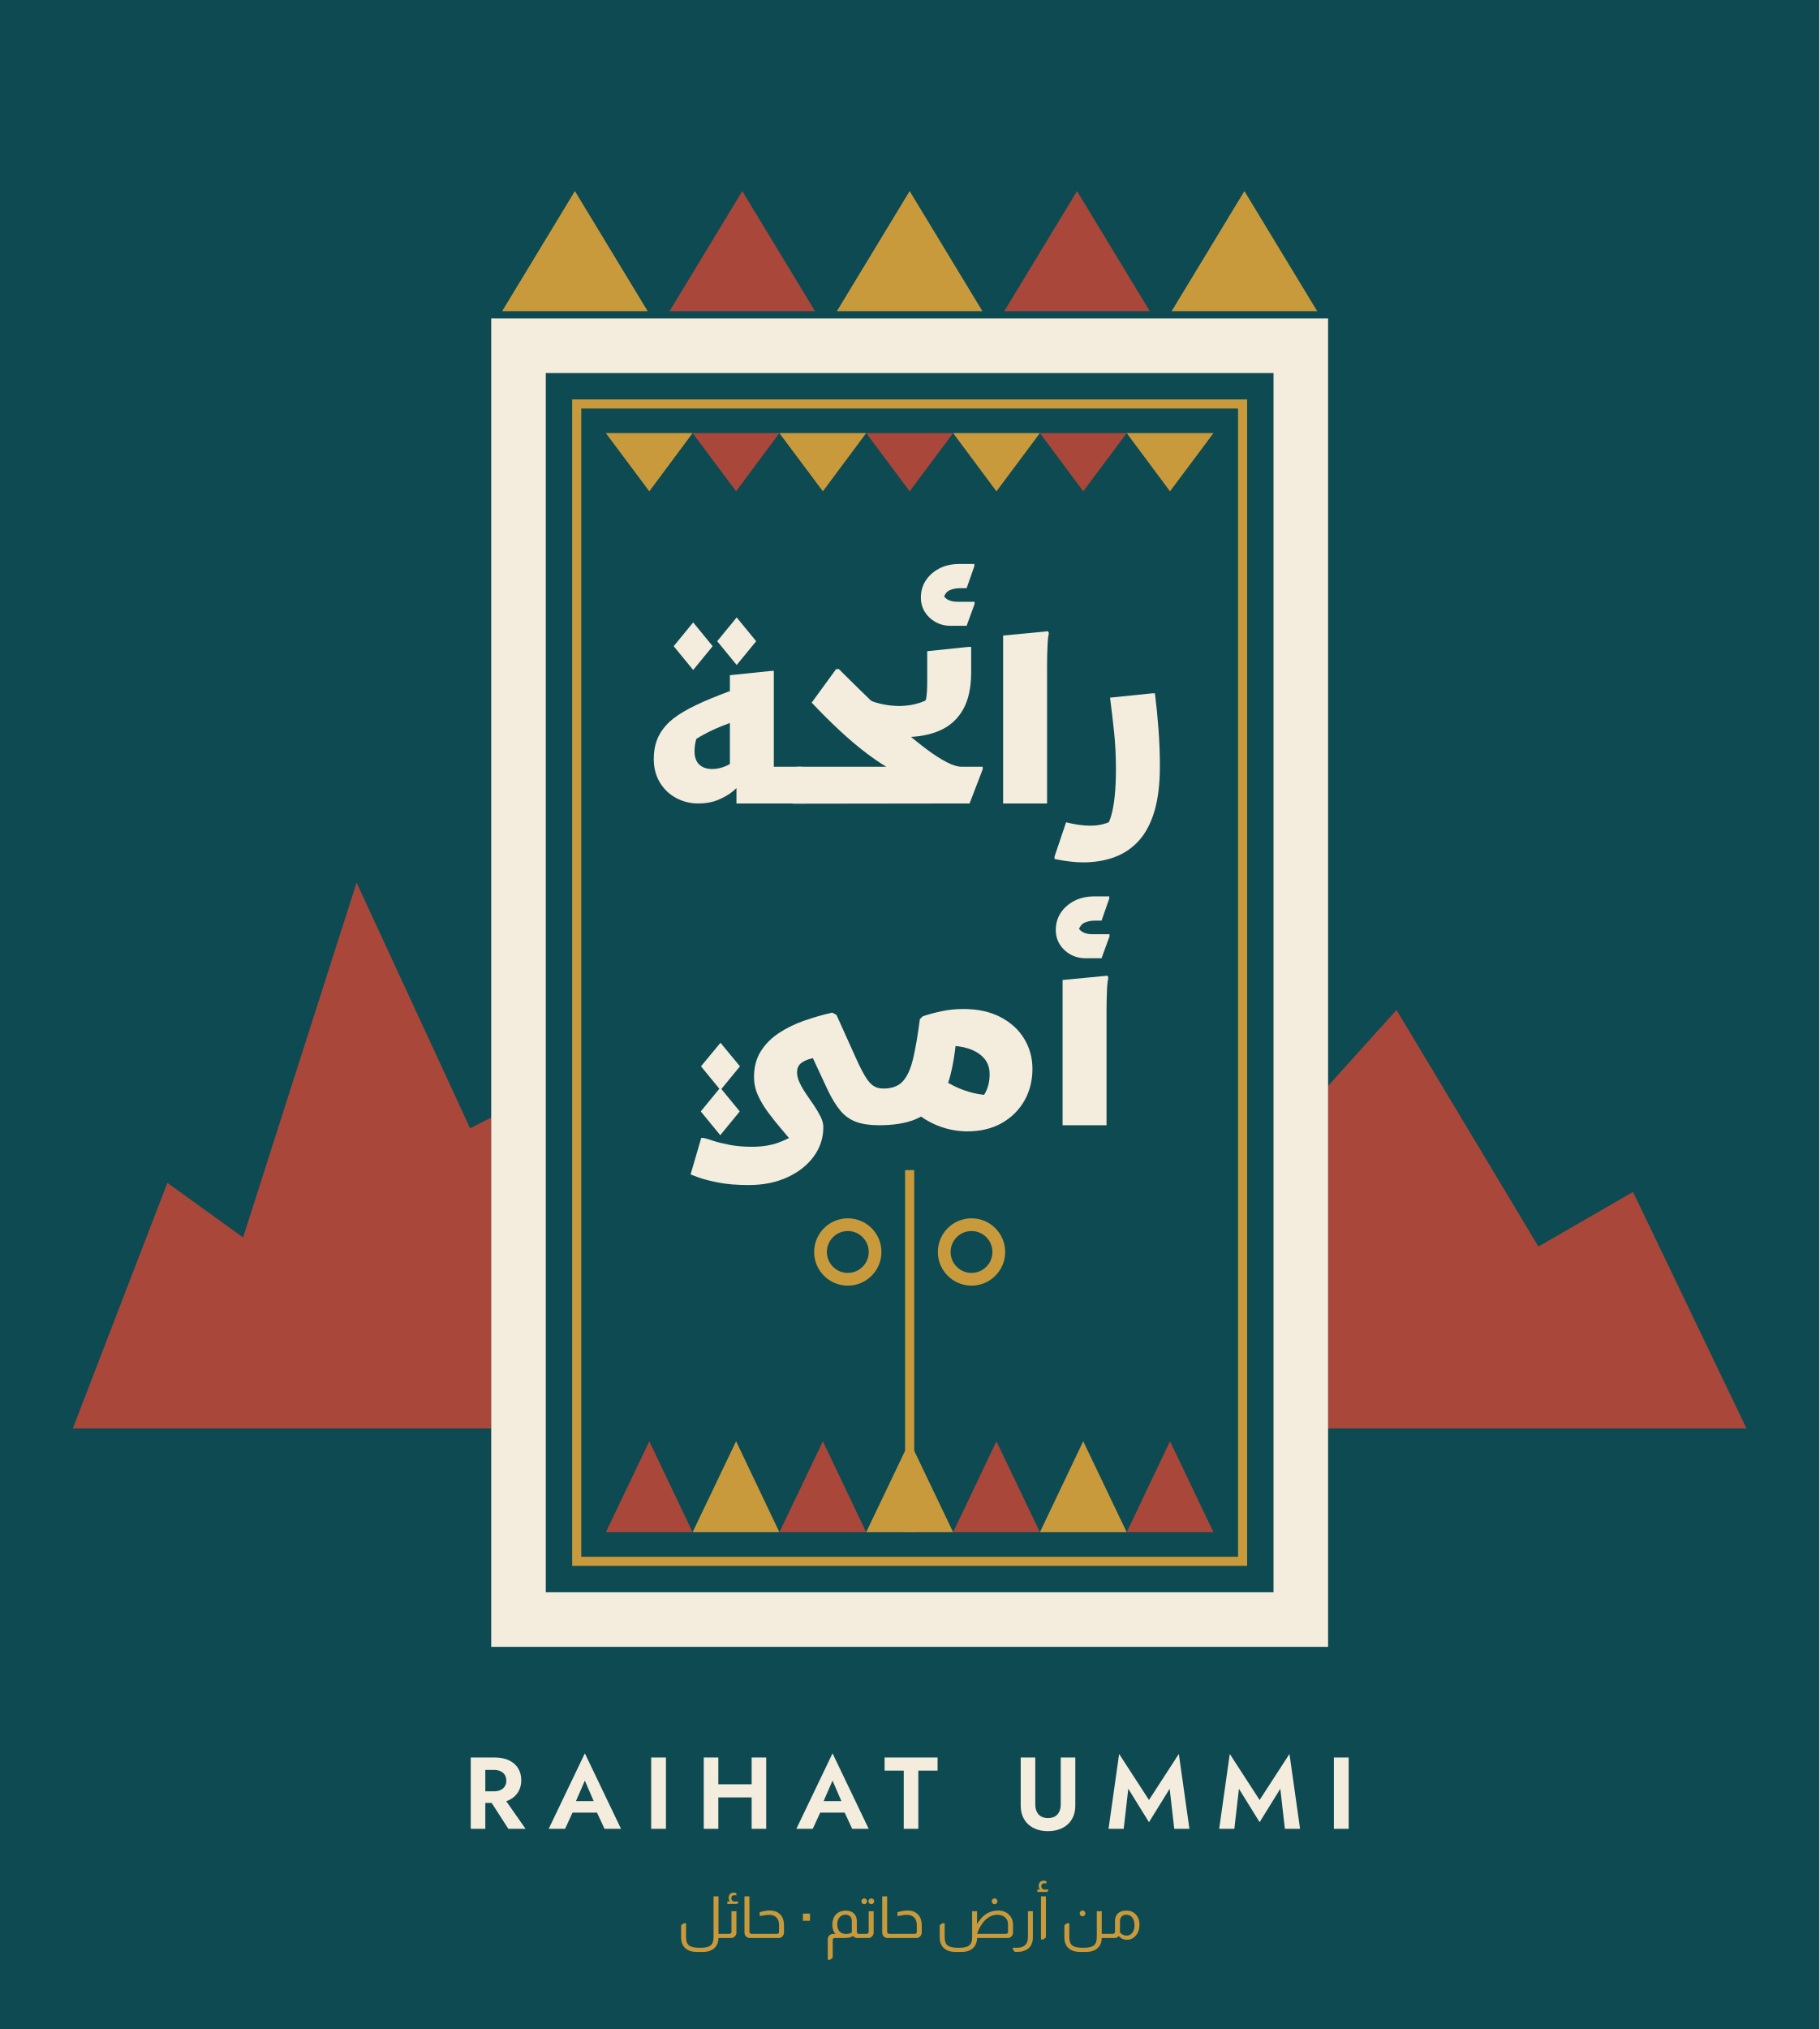
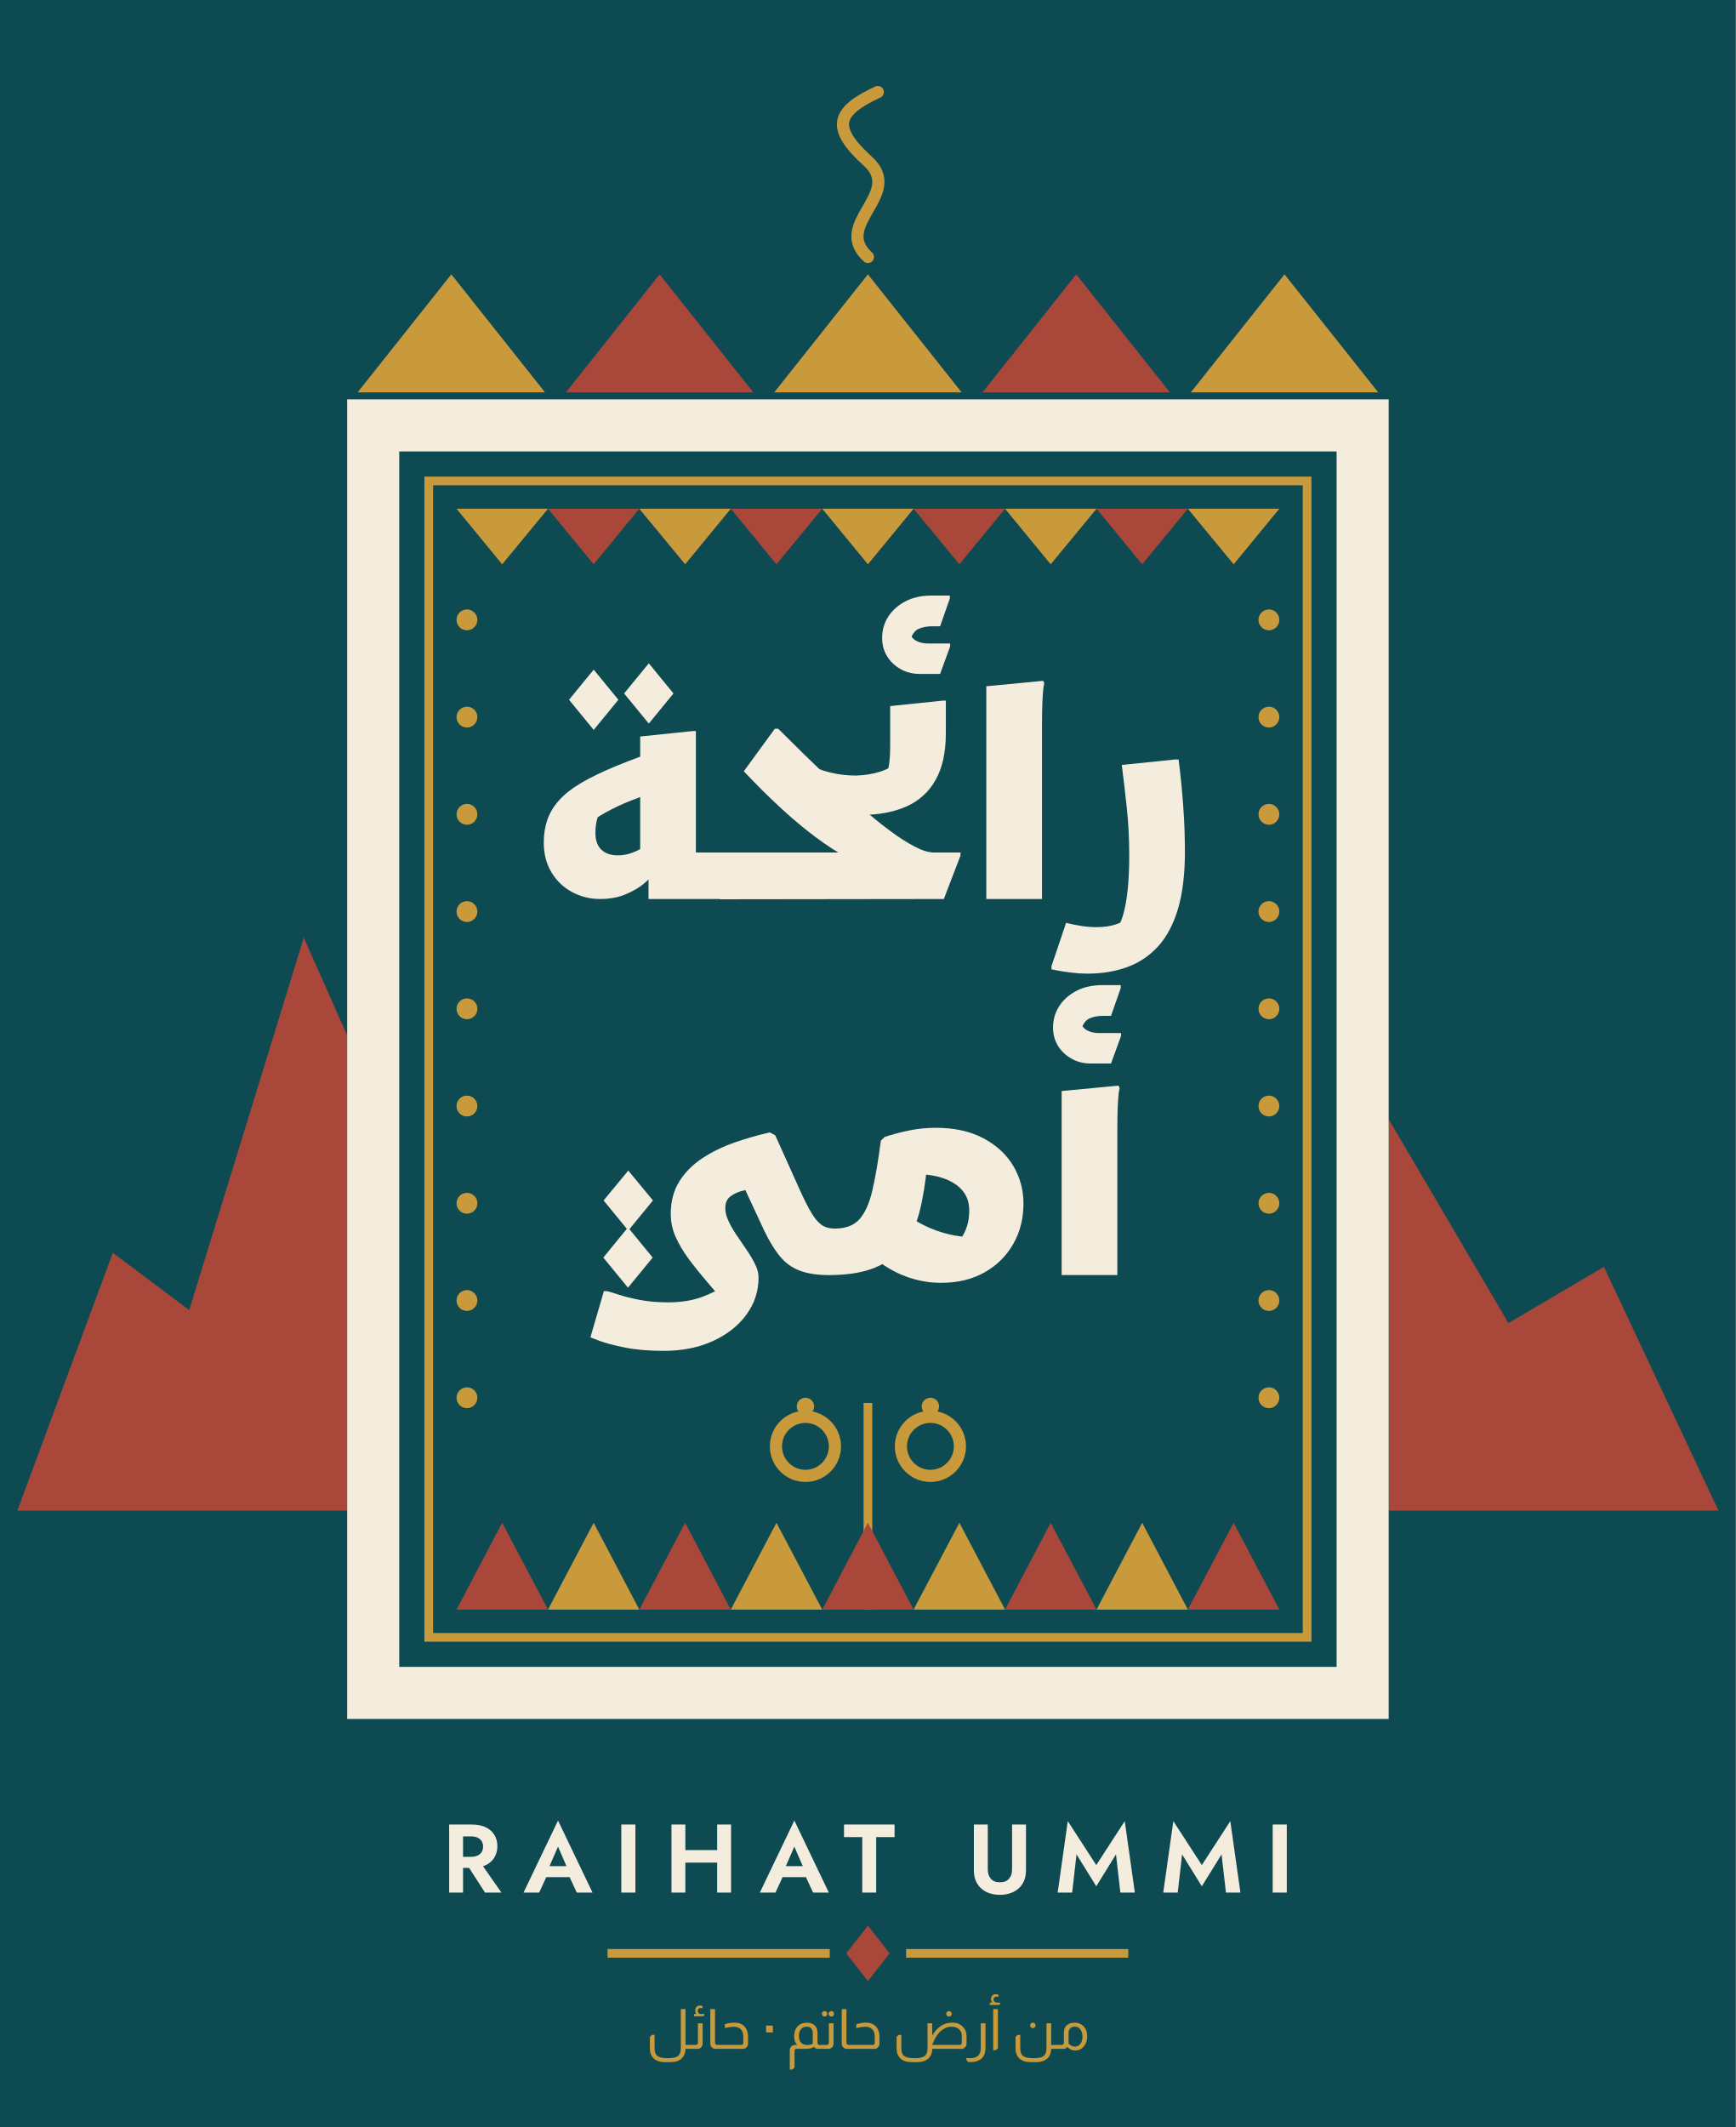
- <svg xmlns="http://www.w3.org/2000/svg" viewBox="0 0 1000 1115" width="1000" height="1115">
-   <rect width="1000" height="1115" fill="#0D4A52" />
-   <polygon points="40.0,785.0 92.0,650.0 133.6,680.0 196.0,485.0 258.4,620.0 300.0,599.0 367.6,509.0 445.6,665.0 497.6,629.0 560.0,785.0" fill="#A8473A" />
-   <polygon points="440.0,785.0 492.0,672.5 533.6,697.5 596.0,535.0 658.4,647.5 700.0,630.0 767.6,555.0 845.6,685.0 897.6,655.0 960.0,785.0" fill="#A8473A" />
-   <rect x="270.0" y="175" width="460" height="730" fill="#0D4A52" />
-   <polygon points="276.0,171.0 356.0,171.0 316.0,105.0" fill="#C99A3C" />
-   <polygon points="368.0,171.0 448.0,171.0 408.0,105.0" fill="#A8473A" />
-   <polygon points="460.0,171.0 540.0,171.0 500.0,105.0" fill="#C99A3C" />
-   <polygon points="552.0,171.0 632.0,171.0 592.0,105.0" fill="#A8473A" />
-   <polygon points="644.0,171.0 724.0,171.0 684.0,105.0" fill="#C99A3C" />
-   <rect x="285" y="190.0" width="430" height="700" fill="none" stroke="#F4ECDD" stroke-width="30" />
-   <rect x="317" y="222" width="366" height="636" fill="none" stroke="#C99A3C" stroke-width="5" />
-   <polygon points="333.0,238.0 380.7,238.0 356.9,270.0" fill="#C99A3C" />
-   <polygon points="380.7,238.0 428.4,238.0 404.6,270.0" fill="#A8473A" />
-   <polygon points="428.4,238.0 476.1,238.0 452.3,270.0" fill="#C99A3C" />
-   <polygon points="476.1,238.0 523.9,238.0 500.0,270.0" fill="#A8473A" />
-   <polygon points="523.9,238.0 571.6,238.0 547.7,270.0" fill="#C99A3C" />
-   <polygon points="571.6,238.0 619.3,238.0 595.4,270.0" fill="#A8473A" />
-   <polygon points="619.3,238.0 667.0,238.0 643.1,270.0" fill="#C99A3C" />
-   <path d="M408.285 414.63Q403.553 418.864 399.506 420.732Q395.458 422.6 391.474 422.6Q386.991 422.6 384.375 420.172Q381.76 417.743 381.76 412.762Q381.76 409.525 382.632 406.411Q383.504 403.298 385.247 400.808L376.779 410.272Q381.511 406.536 386.555 403.796Q391.598 401.057 396.766 399.002Q401.934 396.947 407.04 395.204L412.519 375.777Q400.066 380.011 390.975 383.747Q381.885 387.483 375.721 391.094Q369.557 394.706 366.008 398.691Q362.458 402.675 360.902 407.158Q359.345 411.642 359.345 416.996Q359.345 424.468 362.708 430.009Q366.07 435.551 371.674 438.54Q377.277 441.528 383.753 441.528Q389.979 441.528 394.774 439.536Q399.568 437.543 402.806 434.866Q406.043 432.189 407.413 429.823ZM438.296 441.528 440.787 439.038V421.355H415.508L425.345 431.068V368.679H423.975L401.187 371.045V429.574L404.798 423.721V441.528ZM404.923 365.442 394.213 352.366 404.923 339.291 415.632 352.366ZM381.013 368.181 370.304 355.106 381.013 342.03 391.723 355.106Z" fill="#F4ECDD" />
-   <path d="M528.579 421.355H540.16V422.725L532.938 441.528L435.806 441.653V423.845L438.296 421.355H496.949L491.968 424.094Q484.87 420.358 477.211 414.63Q469.553 408.902 461.645 401.555Q453.738 394.208 446.142 386.113L459.591 367.683H461.085Q465.942 372.54 471.919 378.392Q477.896 384.245 484.309 390.285Q490.723 396.325 497.198 401.928Q503.674 407.532 509.526 411.891Q515.379 416.249 520.298 418.802Q525.217 421.355 528.579 421.355Z" fill="#F4ECDD" />
-   <path d="M483.625 402.8 474.16 383.0Q478.27 385.366 483.687 386.674Q489.104 387.981 494.708 387.981Q500.436 387.857 505.479 386.238Q510.523 384.619 513.387 381.257L513.511 389.475L506.04 388.977Q508.53 386.985 509.091 383.685Q509.651 380.385 509.651 374.906V357.845L532.44 355.479H533.809V369.551Q533.809 382.004 529.389 389.849Q524.968 397.694 516.749 401.368Q508.53 405.042 497.323 405.042Q493.96 405.042 490.598 404.419Q487.236 403.796 483.625 402.8ZM506.164 328.332Q506.164 323.226 508.779 319.117Q511.394 315.008 516.189 312.455Q520.983 309.902 527.583 309.902H535.553V311.147L531.319 323.226H527.957Q524.345 323.226 521.855 324.409Q519.364 325.592 518.119 329.951L517.745 325.468Q518.866 328.457 521.045 329.577Q523.225 330.698 526.213 330.698H535.677V331.943L531.319 343.898H522.477Q517.87 343.898 514.134 341.781Q510.398 339.664 508.281 336.177Q506.164 332.691 506.164 328.332Z" fill="#F4ECDD" />
-   <path d="M551.368 349.253 576.025 346.887 576.523 347.883Q576.025 350.125 575.838 353.487Q575.651 356.849 575.589 360.336Q575.526 363.823 575.526 366.313V441.528H551.368Z" fill="#F4ECDD" />
-   <path d="M585.987 451.864Q589.349 452.736 592.711 453.234Q596.074 453.732 599.187 453.732Q604.043 453.732 607.717 452.487Q611.391 451.242 612.76 450.121L607.281 455.6Q609.523 452.736 610.83 448.066Q612.138 443.396 612.76 436.983Q613.383 430.57 613.383 422.725Q613.383 411.766 612.325 401.928Q611.266 392.091 610.145 383.374L633.308 381.008H634.802Q635.923 389.6 636.732 400.123Q637.542 410.645 637.542 420.981Q637.542 435.675 634.553 445.762Q631.564 455.849 625.96 462.013Q620.357 468.177 612.574 471.042Q604.791 473.906 595.202 473.906Q591.964 473.906 588.353 473.47Q584.742 473.034 582.189 472.536Q579.636 472.038 579.636 472.038V470.668Z" fill="#F4ECDD" />
-   <path d="M483.064 618.358Q475.592 618.358 470.549 616.491Q465.506 614.623 461.957 610.389Q458.408 606.155 455.045 599.181L441.721 570.54L454.174 580.253Q450.189 580.751 446.515 581.56Q442.842 582.37 440.475 584.113Q438.109 585.857 438.109 589.343Q438.109 591.958 439.542 595.009Q440.974 598.06 443.153 601.236Q445.332 604.411 447.449 607.525Q449.566 610.638 451.06 613.689Q452.555 616.74 452.555 619.355Q452.555 628.321 447.262 635.543Q441.97 642.766 432.692 647.0Q423.415 651.234 411.46 651.234Q401.747 651.234 394.587 649.802Q387.426 648.37 383.504 646.875Q379.581 645.381 379.581 645.381L385.434 625.332H386.804Q388.423 625.706 391.972 626.889Q395.521 628.072 401.0 629.13Q406.479 630.189 413.204 630.189Q421.672 630.189 427.898 627.885Q434.125 625.581 437.985 622.842L438.608 631.434Q434.249 625.955 429.953 620.974Q425.657 615.992 422.17 611.26Q418.683 606.528 416.566 601.796Q414.449 597.064 414.449 591.834Q414.449 583.615 418.185 577.7Q421.921 571.785 428.147 567.675Q434.374 563.566 442.032 560.889Q449.691 558.211 457.411 556.468L459.777 557.713L470.487 581.498Q473.351 587.849 475.53 591.46Q477.709 595.072 479.951 596.628Q482.192 598.185 485.555 598.185V615.868ZM396.019 599.057 385.309 585.981 396.019 573.03 406.728 585.981ZM395.894 623.838 385.185 610.762 395.894 597.687 406.604 610.762Z" fill="#F4ECDD" />
-   <path d="M529.513 554.475Q541.468 554.475 549.998 558.958Q558.528 563.442 563.011 570.913Q567.494 578.385 567.494 587.351Q567.494 597.064 563.074 604.847Q558.653 612.63 550.621 617.175Q542.589 621.721 531.755 621.721Q524.781 621.721 518.119 619.542Q511.457 617.362 505.666 613.191Q499.875 609.019 495.392 602.668L513.325 588.97Q516.811 592.581 521.855 595.445Q526.898 598.309 532.377 599.928Q537.857 601.547 542.838 601.796Q545.079 601.921 546.138 601.921Q547.196 601.921 547.943 601.796L536.611 608.396Q539.475 604.536 541.717 600.24Q543.958 595.943 543.958 590.34Q543.958 584.985 540.845 581.498Q537.732 578.011 532.44 576.268Q527.147 574.525 520.672 574.649L525.653 570.664Q524.657 582.121 522.353 591.025Q520.049 599.928 515.379 605.968Q510.709 612.008 502.926 615.183Q495.143 618.358 483.064 618.358V600.675L485.555 598.185Q492.653 598.185 496.264 594.2Q499.875 590.215 501.868 581.872Q503.86 573.528 505.604 560.079L507.223 558.46Q512.079 556.842 517.745 555.658Q523.411 554.475 529.513 554.475Z" fill="#F4ECDD" />
-   <path d="M584.057 538.536 608.713 536.17 609.211 537.166Q608.713 539.408 608.526 542.77Q608.34 546.132 608.277 549.619Q608.215 553.106 608.215 555.596V618.358H584.057ZM580.321 511.015Q580.321 505.909 582.936 501.8Q585.551 497.691 590.345 495.138Q595.14 492.585 601.74 492.585H609.709V493.83L605.475 505.909H602.113Q598.502 505.909 596.011 507.092Q593.521 508.275 592.275 512.634L591.902 508.151Q593.023 511.14 595.202 512.26Q597.381 513.381 600.37 513.381H609.834V514.626L605.475 526.581H596.634Q592.026 526.581 588.291 524.464Q584.555 522.347 582.438 518.86Q580.321 515.374 580.321 511.015Z" fill="#F4ECDD" />
-   <circle cx="466.0" cy="688" r="15" fill="none" stroke="#C99A3C" stroke-width="7" />
-   <circle cx="534.0" cy="688" r="15" fill="none" stroke="#C99A3C" stroke-width="7" />
-   <line x1="500.0" y1="643" x2="500.0" y2="842" stroke="#C99A3C" stroke-width="5" />
-   <polygon points="333.0,842.0 380.7,842.0 356.9,792.0" fill="#A8473A" />
-   <polygon points="380.7,842.0 428.4,842.0 404.6,792.0" fill="#C99A3C" />
-   <polygon points="428.4,842.0 476.1,842.0 452.3,792.0" fill="#A8473A" />
-   <polygon points="476.1,842.0 523.9,842.0 500.0,792.0" fill="#C99A3C" />
-   <polygon points="523.9,842.0 571.6,842.0 547.7,792.0" fill="#A8473A" />
-   <polygon points="571.6,842.0 619.3,842.0 595.4,792.0" fill="#C99A3C" />
-   <polygon points="619.3,842.0 667.0,842.0 643.1,792.0" fill="#A8473A" />
-   <path d="M267.656 986.744 279.416 1005.0H288.88L276.112 986.744ZM258.752 965.8V1005.0H266.76V965.8ZM263.624 972.632H271.408Q273.536 972.632 275.076 973.332Q276.616 974.032 277.456 975.348Q278.296 976.664 278.296 978.512Q278.296 980.36 277.456 981.676Q276.616 982.992 275.076 983.692Q273.536 984.392 271.408 984.392H263.624V990.776H271.912Q276.56 990.776 279.808 989.208Q283.056 987.64 284.792 984.812Q286.528 981.984 286.528 978.288Q286.528 974.536 284.792 971.736Q283.056 968.936 279.808 967.368Q276.56 965.8 271.912 965.8H263.624ZM311.224 996.096H331.944L330.992 989.768H312.176ZM321.472 978.512 327.352 992.12 327.24 994.136 332.28 1005.0H341.352L321.472 963.504L301.592 1005.0H310.608L315.76 993.8L315.592 992.008ZM357.928 965.8V1005.0H366.048V965.8ZM389.456 987.752H418.24V980.528H389.456ZM413.144 965.8V1005.0H421.152V965.8ZM386.824 965.8V1005.0H394.832V965.8ZM447.36 996.096H468.08L467.128 989.768H448.312ZM457.608 978.512 463.488 992.12 463.376 994.136 468.416 1005.0H477.488L457.608 963.504L437.728 1005.0H446.744L451.896 993.8L451.728 992.008ZM486.224 973.024H496.752V1005.0H504.76V973.024H515.344V965.8H486.224ZM561.04 965.8V992.12Q561.04 995.592 562.16 998.224Q563.28 1000.856 565.296 1002.648Q567.312 1004.44 570.056 1005.364Q572.8 1006.288 576.048 1006.288Q579.24 1006.288 581.984 1005.364Q584.728 1004.44 586.772 1002.648Q588.816 1000.856 589.936 998.224Q591.056 995.592 591.056 992.12V965.8H583.048V991.616Q583.048 994.976 581.284 997.02Q579.52 999.064 576.048 999.064Q572.576 999.064 570.812 997.02Q569.048 994.976 569.048 991.616V965.8ZM620.176 982.992 631.544 1001.36 642.912 982.992 645.432 1005.0H653.776L647.952 963.84L631.544 989.152L615.136 963.84L609.312 1005.0H617.656ZM680.992 982.992 692.36 1001.36 703.728 982.992 706.248 1005.0H714.592L708.768 963.84L692.36 989.152L675.952 963.84L670.128 1005.0H678.472ZM733.184 965.8V1005.0H741.304V965.8Z" fill="#F4ECDD" />
-   <path d="M394.928 1042.088V1062.728H396.56V1065.0H394.928Q394.832 1068.616 392.592 1070.632Q390.32 1072.648 386.448 1072.648H382.896Q379.088 1072.648 376.816 1070.696Q374.384 1068.616 374.384 1064.712V1058.024L375.76 1056.904H377.104V1064.648Q377.104 1067.848 378.784 1069.112Q380.464 1070.376 384.656 1070.376Q388.656 1070.376 390.288 1069.288Q392.208 1067.976 392.208 1064.648V1042.088ZM401.168 1044.936Q400.528 1044.104 400.528 1042.92Q400.528 1041.608 401.248 1040.84Q401.968 1040.072 403.216 1040.072Q403.952 1040.072 404.752 1040.328V1041.64Q404.144 1041.48 403.6 1041.48Q401.968 1041.48 401.968 1043.176Q401.968 1043.816 402.352 1044.328Q402.864 1044.936 403.728 1044.936H405.776V1045.48L405.168 1046.248H399.792V1044.936ZM404.784 1050.28V1061.96Q404.784 1063.144 404.016 1064.008Q403.152 1065.0 401.872 1065.0H396.304V1062.728H400.848Q401.392 1062.728 401.744 1062.344Q402.064 1062.024 402.064 1061.512V1050.28ZM411.92 1042.088V1061.512Q411.92 1062.024 412.24 1062.376Q412.592 1062.728 413.136 1062.728H413.552V1065.0H412.08Q411.056 1065.0 410.288 1064.328Q409.2 1063.4 409.2 1061.96V1042.088ZM417.584 1050.824Q420.528 1049.896 423.088 1049.896Q427.056 1049.896 429.136 1052.36Q430.928 1054.472 430.928 1057.896V1061.96Q430.928 1063.048 430.256 1063.88Q429.424 1065.0 428.048 1065.0H413.328V1062.728H426.992Q428.208 1062.728 428.208 1061.512V1057.8Q428.208 1055.304 426.896 1053.864Q425.456 1052.264 422.704 1052.264Q421.04 1052.264 417.584 1052.968ZM445.232 1051.592V1055.528H441.328V1051.592ZM459.216 1062.728Q457.488 1060.904 457.488 1057.576Q457.584 1053.8 459.76 1051.752Q461.68 1049.992 464.816 1049.928Q467.44 1049.928 469.04 1051.24Q470.96 1052.776 470.96 1055.72V1061.512Q470.96 1062.088 471.28 1062.408Q471.536 1062.696 471.888 1062.728H471.984V1065.0H471.184Q470.64 1065.0 470.16 1064.808Q469.456 1064.584 468.88 1063.88Q468.016 1064.456 466.864 1064.744Q465.776 1065.0 463.6 1065.0H458.928Q457.712 1065.0 457.712 1066.216V1075.816L456.336 1076.936H454.992V1065.736Q454.992 1064.424 455.92 1063.528Q456.784 1062.728 457.904 1062.728ZM468.208 1055.72Q468.208 1054.28 467.408 1053.288Q466.448 1052.2 464.752 1052.2Q462.736 1052.2 461.472 1053.656Q460.208 1055.112 460.208 1057.448Q460.208 1059.976 461.456 1061.368Q462.704 1062.76 465.008 1062.76Q466.96 1062.76 468.208 1061.992ZM475.024 1043.24Q475.696 1043.24 476.144 1043.704Q476.592 1044.168 476.592 1044.808Q476.592 1045.48 476.144 1045.944Q475.696 1046.408 475.024 1046.408Q474.384 1046.408 473.92 1045.944Q473.456 1045.48 473.456 1044.808Q473.456 1044.168 473.92 1043.704Q474.384 1043.24 475.024 1043.24ZM478.928 1043.24Q479.568 1043.24 480.032 1043.704Q480.496 1044.168 480.496 1044.808Q480.496 1045.48 480.032 1045.944Q479.568 1046.408 478.928 1046.408Q478.256 1046.408 477.792 1045.944Q477.328 1045.48 477.328 1044.808Q477.328 1044.168 477.792 1043.704Q478.256 1043.24 478.928 1043.24ZM480.208 1050.28V1061.96Q480.208 1063.144 479.44 1064.008Q478.576 1065.0 477.296 1065.0H471.728V1062.728H476.272Q476.816 1062.728 477.168 1062.344Q477.488 1062.024 477.488 1061.512V1050.28ZM487.632 1042.088V1061.512Q487.632 1062.024 487.952 1062.376Q488.304 1062.728 488.848 1062.728H489.264V1065.0H487.792Q486.768 1065.0 486.0 1064.328Q484.912 1063.4 484.912 1061.96V1042.088ZM493.296 1050.824Q496.24 1049.896 498.8 1049.896Q502.768 1049.896 504.848 1052.36Q506.64 1054.472 506.64 1057.896V1061.96Q506.64 1063.048 505.968 1063.88Q505.136 1065.0 503.76 1065.0H489.04V1062.728H502.704Q503.92 1062.728 503.92 1061.512V1057.8Q503.92 1055.304 502.608 1053.864Q501.168 1052.264 498.416 1052.264Q496.752 1052.264 493.296 1052.968ZM546.672 1043.24Q547.344 1043.24 547.808 1043.704Q548.272 1044.168 548.272 1044.808Q548.272 1045.48 547.808 1045.944Q547.344 1046.408 546.672 1046.408Q546.032 1046.408 545.568 1045.944Q545.104 1045.48 545.104 1044.808Q545.104 1044.168 545.568 1043.704Q546.032 1043.24 546.672 1043.24ZM537.04 1057.32Q541.424 1049.896 548.592 1049.896Q552.4 1049.896 554.704 1052.264Q556.816 1054.408 556.816 1057.704V1061.96Q556.816 1063.208 555.984 1064.072Q555.152 1065.0 553.936 1065.0H537.072Q536.976 1068.616 534.736 1070.632Q532.464 1072.648 528.592 1072.648H525.04Q521.232 1072.648 518.96 1070.696Q516.528 1068.616 516.528 1064.712V1058.024L517.904 1056.904H519.248V1064.648Q519.248 1067.848 520.928 1069.112Q522.608 1070.376 526.832 1070.376Q530.8 1070.376 532.432 1069.288Q534.352 1067.976 534.352 1064.648L534.32 1050.28H537.04ZM554.064 1057.416Q554.064 1055.368 552.784 1053.992Q551.152 1052.232 548.144 1052.232Q545.392 1052.232 542.992 1053.928Q539.28 1056.552 537.04 1062.728H552.88Q554.064 1062.728 554.064 1061.512ZM567.728 1050.28V1064.712Q567.728 1068.264 565.712 1070.312Q564.144 1071.912 561.488 1072.424Q560.464 1072.616 559.248 1072.616Q558.48 1072.616 557.776 1072.584L556.72 1071.272V1070.248Q557.648 1070.376 558.736 1070.376Q565.008 1070.376 565.008 1064.616V1050.28ZM571.6 1038.376Q570.928 1037.512 570.928 1036.264Q570.928 1035.016 571.664 1034.264Q572.4 1033.512 573.616 1033.512Q574.384 1033.512 575.152 1033.768V1035.08Q574.576 1034.92 574.032 1034.92Q572.368 1034.92 572.368 1036.616Q572.368 1037.224 572.784 1037.736Q573.296 1038.376 574.16 1038.376H576.208V1038.92L575.568 1039.688H570.192V1038.376ZM574.896 1042.088V1064.68L573.52 1065.8H572.176V1042.088ZM595.024 1049.896Q595.664 1049.896 596.128 1050.36Q596.592 1050.824 596.592 1051.464Q596.592 1052.136 596.128 1052.6Q595.664 1053.064 595.024 1053.064Q594.384 1053.064 593.92 1052.6Q593.456 1052.136 593.456 1051.464Q593.456 1050.824 593.92 1050.36Q594.384 1049.896 595.024 1049.896ZM605.584 1050.28V1062.728H607.216V1065.0H605.584Q605.488 1068.808 603.024 1070.824Q600.752 1072.648 597.104 1072.648H593.552Q590.0 1072.648 587.76 1070.952Q585.04 1068.872 585.04 1064.712V1058.024L586.416 1056.904H587.76V1064.648Q587.76 1067.848 589.44 1069.112Q591.12 1070.376 595.312 1070.376Q599.312 1070.376 600.944 1069.288Q602.864 1067.976 602.864 1064.648V1050.28ZM612.88 1055.72Q612.88 1052.456 615.184 1050.92Q616.688 1049.928 619.184 1049.928Q622.224 1049.928 624.272 1052.008Q626.32 1054.088 626.32 1057.832Q626.32 1061.32 624.272 1063.72Q622.352 1065.96 619.408 1065.96Q616.656 1065.96 614.928 1063.88Q614.064 1065.0 612.624 1065.0H607.12V1062.728H611.664Q612.176 1062.728 612.528 1062.376Q612.88 1062.024 612.88 1061.512ZM615.6 1061.992Q617.264 1063.688 619.28 1063.688Q621.2 1063.688 622.4 1062.104Q623.6 1060.52 623.6 1057.992Q623.6 1055.176 622.192 1053.544Q621.008 1052.2 619.056 1052.2Q617.584 1052.2 616.656 1053.064Q615.6 1054.056 615.6 1055.72Z" fill="#C99A3C" />
+ <svg xmlns="http://www.w3.org/2000/svg" viewBox="0 0 1000 1225" width="1000" height="1225">
+   <rect width="1000" height="1225" fill="#0D4A52" />
+   <polygon points="10.0,870.0 65.0,721.5 109.0,754.5 175.0,540.0 241.0,688.5 285.0,665.4 356.5,566.4 439.0,738.0 494.0,698.4 560.0,870.0" fill="#A8473A" />
+   <polygon points="440.0,870.0 495.0,748.5 539.0,775.5 605.0,600.0 671.0,721.5 715.0,702.6 786.5,621.6 869.0,762.0 924.0,729.6 990.0,870.0" fill="#A8473A" />
+   <rect x="200.0" y="230" width="600" height="760" fill="#0D4A52" />
+   <polygon points="206.0,226.0 314.0,226.0 260.0,158.0" fill="#C99A3C" />
+   <polygon points="326.0,226.0 434.0,226.0 380.0,158.0" fill="#A8473A" />
+   <polygon points="446.0,226.0 554.0,226.0 500.0,158.0" fill="#C99A3C" />
+   <polygon points="566.0,226.0 674.0,226.0 620.0,158.0" fill="#A8473A" />
+   <polygon points="686.0,226.0 794.0,226.0 740.0,158.0" fill="#C99A3C" />
+   <path d="M500.0,148 c-20.9,-19.0 20.9,-36.1 0,-55.1 s-19.0,-28.5 5.7,-39.9" fill="none" stroke="#C99A3C" stroke-width="7" stroke-linecap="round" />
+   <rect x="215" y="245.0" width="570" height="730" fill="none" stroke="#F4ECDD" stroke-width="30" />
+   <rect x="247" y="277" width="506" height="666" fill="none" stroke="#C99A3C" stroke-width="5" />
+   <polygon points="263.0,293.0 315.7,293.0 289.3,325.0" fill="#C99A3C" />
+   <polygon points="315.7,293.0 368.3,293.0 342.0,325.0" fill="#A8473A" />
+   <polygon points="368.3,293.0 421.0,293.0 394.7,325.0" fill="#C99A3C" />
+   <polygon points="421.0,293.0 473.7,293.0 447.3,325.0" fill="#A8473A" />
+   <polygon points="473.7,293.0 526.3,293.0 500.0,325.0" fill="#C99A3C" />
+   <polygon points="526.3,293.0 579.0,293.0 552.7,325.0" fill="#A8473A" />
+   <polygon points="579.0,293.0 631.7,293.0 605.3,325.0" fill="#C99A3C" />
+   <polygon points="631.7,293.0 684.3,293.0 658.0,325.0" fill="#A8473A" />
+   <polygon points="684.3,293.0 737.0,293.0 710.7,325.0" fill="#C99A3C" />
+   <circle cx="269" cy="357" r="6" fill="#C99A3C" />
+   <circle cx="269" cy="413" r="6" fill="#C99A3C" />
+   <circle cx="269" cy="469" r="6" fill="#C99A3C" />
+   <circle cx="269" cy="525" r="6" fill="#C99A3C" />
+   <circle cx="269" cy="581" r="6" fill="#C99A3C" />
+   <circle cx="269" cy="637" r="6" fill="#C99A3C" />
+   <circle cx="269" cy="693" r="6" fill="#C99A3C" />
+   <circle cx="269" cy="749" r="6" fill="#C99A3C" />
+   <circle cx="269" cy="805" r="6" fill="#C99A3C" />
+   <circle cx="731" cy="357" r="6" fill="#C99A3C" />
+   <circle cx="731" cy="413" r="6" fill="#C99A3C" />
+   <circle cx="731" cy="469" r="6" fill="#C99A3C" />
+   <circle cx="731" cy="525" r="6" fill="#C99A3C" />
+   <circle cx="731" cy="581" r="6" fill="#C99A3C" />
+   <circle cx="731" cy="637" r="6" fill="#C99A3C" />
+   <circle cx="731" cy="693" r="6" fill="#C99A3C" />
+   <circle cx="731" cy="749" r="6" fill="#C99A3C" />
+   <circle cx="731" cy="805" r="6" fill="#C99A3C" />
+   <path d="M378.23 482.048Q371.947 487.669 366.574 490.149Q361.2 492.629 355.909 492.629Q349.957 492.629 346.485 489.405Q343.013 486.181 343.013 479.568Q343.013 475.269 344.17 471.136Q345.328 467.002 347.643 463.696L336.4 476.261Q342.682 471.301 349.379 467.664Q356.075 464.026 362.936 461.298Q369.798 458.57 376.576 456.255L383.851 430.463Q367.318 436.084 355.248 441.044Q343.178 446.005 334.994 450.799Q326.81 455.594 322.098 460.885Q317.386 466.176 315.319 472.128Q313.253 478.08 313.253 485.189Q313.253 495.109 317.717 502.467Q322.181 509.824 329.621 513.792Q337.061 517.761 345.658 517.761Q353.925 517.761 360.291 515.115Q366.656 512.47 370.955 508.915Q375.254 505.36 377.072 502.219ZM418.076 517.761 421.383 514.454V490.976H387.819L400.881 503.872V421.039H399.062L368.806 424.18V501.888L373.6 494.117V517.761ZM373.766 416.74 359.547 399.38 373.766 382.019 387.985 399.38ZM342.021 420.377 327.802 403.017 342.021 385.657 356.24 403.017Z" fill="#F4ECDD" />
+   <path d="M537.945 490.976H553.321V492.795L543.731 517.761L414.769 517.926V494.283L418.076 490.976H495.949L489.336 494.613Q479.912 489.653 469.743 482.048Q459.575 474.442 449.076 464.688Q438.578 454.933 428.492 444.186L446.348 419.716H448.332Q454.781 426.164 462.717 433.935Q470.653 441.706 479.168 449.725Q487.682 457.743 496.28 465.184Q504.877 472.624 512.648 478.41Q520.419 484.197 526.95 487.587Q533.481 490.976 537.945 490.976Z" fill="#F4ECDD" />
+   <path d="M478.258 466.341 465.693 440.052Q471.149 443.194 478.341 444.93Q485.533 446.666 492.973 446.666Q500.579 446.501 507.275 444.351Q513.971 442.202 517.774 437.738L517.939 448.65L508.019 447.989Q511.326 445.343 512.07 440.962Q512.814 436.58 512.814 429.306V406.655L543.07 403.513H544.889V422.196Q544.889 438.73 539.019 449.146Q533.15 459.562 522.238 464.44Q511.326 469.317 496.445 469.317Q491.981 469.317 487.517 468.49Q483.053 467.664 478.258 466.341ZM508.184 367.47Q508.184 360.691 511.656 355.235Q515.128 349.779 521.494 346.389Q527.859 343 536.622 343H547.204V344.653L541.582 360.691H537.118Q532.323 360.691 529.017 362.262Q525.71 363.832 524.056 369.619L523.56 363.667Q525.048 367.635 527.942 369.123Q530.835 370.611 534.803 370.611H547.369V372.265L541.582 388.137H529.843Q523.726 388.137 518.766 385.326Q513.806 382.515 510.995 377.886Q508.184 373.257 508.184 367.47Z" fill="#F4ECDD" />
+   <path d="M568.201 395.246 600.938 392.105 601.599 393.428Q600.938 396.404 600.69 400.868Q600.442 405.332 600.359 409.961Q600.277 414.591 600.277 417.897V517.761H568.201Z" fill="#F4ECDD" />
+   <path d="M614.165 531.483Q618.629 532.641 623.093 533.302Q627.557 533.964 631.69 533.964Q638.139 533.964 643.016 532.31Q647.893 530.657 649.712 529.169L642.437 536.444Q645.413 532.641 647.149 526.441Q648.885 520.241 649.712 511.726Q650.539 503.211 650.539 492.795Q650.539 478.245 649.133 465.184Q647.728 452.122 646.24 440.548L676.993 437.407H678.977Q680.465 448.815 681.539 462.786Q682.614 476.757 682.614 490.48Q682.614 509.99 678.646 523.382Q674.678 536.774 667.238 544.958Q659.798 553.143 649.464 556.945Q639.131 560.748 626.4 560.748Q622.101 560.748 617.306 560.169Q612.511 559.591 609.122 558.929Q605.733 558.268 605.733 558.268V556.449Z" fill="#F4ECDD" />
+   <path d="M477.514 734.351Q467.594 734.351 460.898 731.871Q454.202 729.391 449.49 723.77Q444.778 718.148 440.314 708.889L422.623 670.862L439.156 683.758Q433.865 684.42 428.988 685.494Q424.111 686.569 420.969 688.884Q417.828 691.198 417.828 695.828Q417.828 699.3 419.729 703.351Q421.631 707.401 424.524 711.617Q427.417 715.834 430.228 719.967Q433.039 724.1 435.023 728.151Q437.007 732.202 437.007 735.674Q437.007 747.578 429.98 757.168Q422.953 766.757 410.636 772.379Q398.318 778 382.446 778Q369.55 778 360.043 776.099Q350.536 774.197 345.328 772.213Q340.12 770.229 340.12 770.229L347.891 743.61H349.709Q351.859 744.106 356.571 745.677Q361.283 747.247 368.558 748.653Q375.832 750.058 384.761 750.058Q396.003 750.058 404.27 746.999Q412.537 743.941 417.662 740.303L418.489 751.712Q412.702 744.437 406.998 737.823Q401.294 731.21 396.665 724.927Q392.035 718.644 389.225 712.361Q386.414 706.079 386.414 699.135Q386.414 688.222 391.374 680.369Q396.334 672.515 404.601 667.059Q412.868 661.603 423.036 658.048Q433.204 654.494 443.455 652.179L446.596 653.832L460.815 685.412Q464.618 693.844 467.511 698.639Q470.405 703.433 473.381 705.5Q476.357 707.567 480.821 707.567V731.044ZM361.944 708.724 347.725 691.364 361.944 674.169 376.163 691.364ZM361.779 741.626 347.56 724.266 361.779 706.905 375.998 724.266Z" fill="#F4ECDD" />
+   <path d="M539.185 649.534Q555.057 649.534 566.383 655.486Q577.708 661.438 583.66 671.358Q589.612 681.278 589.612 693.182Q589.612 706.079 583.743 716.412Q577.873 726.746 567.209 732.781Q556.545 738.815 542.161 738.815Q532.902 738.815 524.056 735.922Q515.211 733.029 507.523 727.49Q499.835 721.951 493.883 713.519L517.691 695.332Q522.32 700.127 529.017 703.929Q535.713 707.732 542.987 709.881Q550.262 712.031 556.876 712.361Q559.852 712.527 561.257 712.527Q562.662 712.527 563.655 712.361L548.609 721.124Q552.412 715.999 555.388 710.295Q558.364 704.591 558.364 697.151Q558.364 690.041 554.23 685.412Q550.097 680.782 543.07 678.468Q536.043 676.153 527.446 676.318L534.059 671.027Q532.737 686.238 529.678 698.06Q526.619 709.881 520.419 717.9Q514.219 725.919 503.885 730.135Q493.552 734.351 477.514 734.351V710.873L480.821 707.567Q490.245 707.567 495.04 702.276Q499.835 696.985 502.48 685.908Q505.125 674.83 507.44 656.974L509.59 654.824Q516.038 652.675 523.56 651.104Q531.083 649.534 539.185 649.534Z" fill="#F4ECDD" />
+   <path d="M611.602 628.371 644.339 625.229 645.0 626.552Q644.339 629.528 644.091 633.992Q643.843 638.456 643.76 643.086Q643.677 647.715 643.677 651.022V734.351H611.602ZM606.642 591.831Q606.642 585.052 610.114 579.596Q613.586 574.14 619.952 570.751Q626.317 567.361 635.08 567.361H645.661V569.015L640.04 585.052H635.576Q630.781 585.052 627.474 586.623Q624.168 588.194 622.514 593.981L622.018 588.029Q623.506 591.997 626.4 593.485Q629.293 594.973 633.261 594.973H645.827V596.626L640.04 612.498H628.301Q622.184 612.498 617.223 609.688Q612.263 606.877 609.453 602.247Q606.642 597.618 606.642 591.831Z" fill="#F4ECDD" />
+   <line x1="500.0" y1="808.0" x2="500.0" y2="927" stroke="#C99A3C" stroke-width="5" />
+   <circle cx="464.0" cy="833.0" r="17" fill="none" stroke="#C99A3C" stroke-width="7" />
+   <circle cx="464.0" cy="810.0" r="5" fill="#C99A3C" />
+   <circle cx="536.0" cy="833.0" r="17" fill="none" stroke="#C99A3C" stroke-width="7" />
+   <circle cx="536.0" cy="810.0" r="5" fill="#C99A3C" />
+   <polygon points="263.0,927.0 315.7,927.0 289.3,877.0" fill="#A8473A" />
+   <polygon points="315.7,927.0 368.3,927.0 342.0,877.0" fill="#C99A3C" />
+   <polygon points="368.3,927.0 421.0,927.0 394.7,877.0" fill="#A8473A" />
+   <polygon points="421.0,927.0 473.7,927.0 447.3,877.0" fill="#C99A3C" />
+   <polygon points="473.7,927.0 526.3,927.0 500.0,877.0" fill="#A8473A" />
+   <polygon points="526.3,927.0 579.0,927.0 552.7,877.0" fill="#C99A3C" />
+   <polygon points="579.0,927.0 631.7,927.0 605.3,877.0" fill="#A8473A" />
+   <polygon points="631.7,927.0 684.3,927.0 658.0,877.0" fill="#C99A3C" />
+   <polygon points="684.3,927.0 737.0,927.0 710.7,877.0" fill="#A8473A" />
+   <path d="M267.656 1071.744 279.416 1090.0H288.88L276.112 1071.744ZM258.752 1050.8V1090.0H266.76V1050.8ZM263.624 1057.632H271.408Q273.536 1057.632 275.076 1058.332Q276.616 1059.032 277.456 1060.348Q278.296 1061.664 278.296 1063.512Q278.296 1065.36 277.456 1066.676Q276.616 1067.992 275.076 1068.692Q273.536 1069.392 271.408 1069.392H263.624V1075.776H271.912Q276.56 1075.776 279.808 1074.208Q283.056 1072.64 284.792 1069.812Q286.528 1066.984 286.528 1063.288Q286.528 1059.536 284.792 1056.736Q283.056 1053.936 279.808 1052.368Q276.56 1050.8 271.912 1050.8H263.624ZM311.224 1081.096H331.944L330.992 1074.768H312.176ZM321.472 1063.512 327.352 1077.12 327.24 1079.136 332.28 1090.0H341.352L321.472 1048.504L301.592 1090.0H310.608L315.76 1078.8L315.592 1077.008ZM357.928 1050.8V1090.0H366.048V1050.8ZM389.456 1072.752H418.24V1065.528H389.456ZM413.144 1050.8V1090.0H421.152V1050.8ZM386.824 1050.8V1090.0H394.832V1050.8ZM447.36 1081.096H468.08L467.128 1074.768H448.312ZM457.608 1063.512 463.488 1077.12 463.376 1079.136 468.416 1090.0H477.488L457.608 1048.504L437.728 1090.0H446.744L451.896 1078.8L451.728 1077.008ZM486.224 1058.024H496.752V1090.0H504.76V1058.024H515.344V1050.8H486.224ZM561.04 1050.8V1077.12Q561.04 1080.592 562.16 1083.224Q563.28 1085.856 565.296 1087.648Q567.312 1089.44 570.056 1090.364Q572.8 1091.288 576.048 1091.288Q579.24 1091.288 581.984 1090.364Q584.728 1089.44 586.772 1087.648Q588.816 1085.856 589.936 1083.224Q591.056 1080.592 591.056 1077.12V1050.8H583.048V1076.616Q583.048 1079.976 581.284 1082.02Q579.52 1084.064 576.048 1084.064Q572.576 1084.064 570.812 1082.02Q569.048 1079.976 569.048 1076.616V1050.8ZM620.176 1067.992 631.544 1086.36 642.912 1067.992 645.432 1090.0H653.776L647.952 1048.84L631.544 1074.152L615.136 1048.84L609.312 1090.0H617.656ZM680.992 1067.992 692.36 1086.36 703.728 1067.992 706.248 1090.0H714.592L708.768 1048.84L692.36 1074.152L675.952 1048.84L670.128 1090.0H678.472ZM733.184 1050.8V1090.0H741.304V1050.8Z" fill="#F4ECDD" />
+   <line x1="350" y1="1125" x2="478" y2="1125" stroke="#C99A3C" stroke-width="5" />
+   <line x1="522" y1="1125" x2="650" y2="1125" stroke="#C99A3C" stroke-width="5" />
+   <polygon points="500.0,1109.0 512.5,1125.0 500.0,1141.0 487.5,1125.0" fill="#A8473A" />
+   <path d="M394.928 1157.088V1177.728H396.56V1180.0H394.928Q394.832 1183.616 392.592 1185.632Q390.32 1187.648 386.448 1187.648H382.896Q379.088 1187.648 376.816 1185.696Q374.384 1183.616 374.384 1179.712V1173.024L375.76 1171.904H377.104V1179.648Q377.104 1182.848 378.784 1184.112Q380.464 1185.376 384.656 1185.376Q388.656 1185.376 390.288 1184.288Q392.208 1182.976 392.208 1179.648V1157.088ZM401.168 1159.936Q400.528 1159.104 400.528 1157.92Q400.528 1156.608 401.248 1155.84Q401.968 1155.072 403.216 1155.072Q403.952 1155.072 404.752 1155.328V1156.64Q404.144 1156.48 403.6 1156.48Q401.968 1156.48 401.968 1158.176Q401.968 1158.816 402.352 1159.328Q402.864 1159.936 403.728 1159.936H405.776V1160.48L405.168 1161.248H399.792V1159.936ZM404.784 1165.28V1176.96Q404.784 1178.144 404.016 1179.008Q403.152 1180.0 401.872 1180.0H396.304V1177.728H400.848Q401.392 1177.728 401.744 1177.344Q402.064 1177.024 402.064 1176.512V1165.28ZM411.92 1157.088V1176.512Q411.92 1177.024 412.24 1177.376Q412.592 1177.728 413.136 1177.728H413.552V1180.0H412.08Q411.056 1180.0 410.288 1179.328Q409.2 1178.4 409.2 1176.96V1157.088ZM417.584 1165.824Q420.528 1164.896 423.088 1164.896Q427.056 1164.896 429.136 1167.36Q430.928 1169.472 430.928 1172.896V1176.96Q430.928 1178.048 430.256 1178.88Q429.424 1180.0 428.048 1180.0H413.328V1177.728H426.992Q428.208 1177.728 428.208 1176.512V1172.8Q428.208 1170.304 426.896 1168.864Q425.456 1167.264 422.704 1167.264Q421.04 1167.264 417.584 1167.968ZM445.232 1166.592V1170.528H441.328V1166.592ZM459.216 1177.728Q457.488 1175.904 457.488 1172.576Q457.584 1168.8 459.76 1166.752Q461.68 1164.992 464.816 1164.928Q467.44 1164.928 469.04 1166.24Q470.96 1167.776 470.96 1170.72V1176.512Q470.96 1177.088 471.28 1177.408Q471.536 1177.696 471.888 1177.728H471.984V1180.0H471.184Q470.64 1180.0 470.16 1179.808Q469.456 1179.584 468.88 1178.88Q468.016 1179.456 466.864 1179.744Q465.776 1180.0 463.6 1180.0H458.928Q457.712 1180.0 457.712 1181.216V1190.816L456.336 1191.936H454.992V1180.736Q454.992 1179.424 455.92 1178.528Q456.784 1177.728 457.904 1177.728ZM468.208 1170.72Q468.208 1169.28 467.408 1168.288Q466.448 1167.2 464.752 1167.2Q462.736 1167.2 461.472 1168.656Q460.208 1170.112 460.208 1172.448Q460.208 1174.976 461.456 1176.368Q462.704 1177.76 465.008 1177.76Q466.96 1177.76 468.208 1176.992ZM475.024 1158.24Q475.696 1158.24 476.144 1158.704Q476.592 1159.168 476.592 1159.808Q476.592 1160.48 476.144 1160.944Q475.696 1161.408 475.024 1161.408Q474.384 1161.408 473.92 1160.944Q473.456 1160.48 473.456 1159.808Q473.456 1159.168 473.92 1158.704Q474.384 1158.24 475.024 1158.24ZM478.928 1158.24Q479.568 1158.24 480.032 1158.704Q480.496 1159.168 480.496 1159.808Q480.496 1160.48 480.032 1160.944Q479.568 1161.408 478.928 1161.408Q478.256 1161.408 477.792 1160.944Q477.328 1160.48 477.328 1159.808Q477.328 1159.168 477.792 1158.704Q478.256 1158.24 478.928 1158.24ZM480.208 1165.28V1176.96Q480.208 1178.144 479.44 1179.008Q478.576 1180.0 477.296 1180.0H471.728V1177.728H476.272Q476.816 1177.728 477.168 1177.344Q477.488 1177.024 477.488 1176.512V1165.28ZM487.632 1157.088V1176.512Q487.632 1177.024 487.952 1177.376Q488.304 1177.728 488.848 1177.728H489.264V1180.0H487.792Q486.768 1180.0 486.0 1179.328Q484.912 1178.4 484.912 1176.96V1157.088ZM493.296 1165.824Q496.24 1164.896 498.8 1164.896Q502.768 1164.896 504.848 1167.36Q506.64 1169.472 506.64 1172.896V1176.96Q506.64 1178.048 505.968 1178.88Q505.136 1180.0 503.76 1180.0H489.04V1177.728H502.704Q503.92 1177.728 503.92 1176.512V1172.8Q503.92 1170.304 502.608 1168.864Q501.168 1167.264 498.416 1167.264Q496.752 1167.264 493.296 1167.968ZM546.672 1158.24Q547.344 1158.24 547.808 1158.704Q548.272 1159.168 548.272 1159.808Q548.272 1160.48 547.808 1160.944Q547.344 1161.408 546.672 1161.408Q546.032 1161.408 545.568 1160.944Q545.104 1160.48 545.104 1159.808Q545.104 1159.168 545.568 1158.704Q546.032 1158.24 546.672 1158.24ZM537.04 1172.32Q541.424 1164.896 548.592 1164.896Q552.4 1164.896 554.704 1167.264Q556.816 1169.408 556.816 1172.704V1176.96Q556.816 1178.208 555.984 1179.072Q555.152 1180.0 553.936 1180.0H537.072Q536.976 1183.616 534.736 1185.632Q532.464 1187.648 528.592 1187.648H525.04Q521.232 1187.648 518.96 1185.696Q516.528 1183.616 516.528 1179.712V1173.024L517.904 1171.904H519.248V1179.648Q519.248 1182.848 520.928 1184.112Q522.608 1185.376 526.832 1185.376Q530.8 1185.376 532.432 1184.288Q534.352 1182.976 534.352 1179.648L534.32 1165.28H537.04ZM554.064 1172.416Q554.064 1170.368 552.784 1168.992Q551.152 1167.232 548.144 1167.232Q545.392 1167.232 542.992 1168.928Q539.28 1171.552 537.04 1177.728H552.88Q554.064 1177.728 554.064 1176.512ZM567.728 1165.28V1179.712Q567.728 1183.264 565.712 1185.312Q564.144 1186.912 561.488 1187.424Q560.464 1187.616 559.248 1187.616Q558.48 1187.616 557.776 1187.584L556.72 1186.272V1185.248Q557.648 1185.376 558.736 1185.376Q565.008 1185.376 565.008 1179.616V1165.28ZM571.6 1153.376Q570.928 1152.512 570.928 1151.264Q570.928 1150.016 571.664 1149.264Q572.4 1148.512 573.616 1148.512Q574.384 1148.512 575.152 1148.768V1150.08Q574.576 1149.92 574.032 1149.92Q572.368 1149.92 572.368 1151.616Q572.368 1152.224 572.784 1152.736Q573.296 1153.376 574.16 1153.376H576.208V1153.92L575.568 1154.688H570.192V1153.376ZM574.896 1157.088V1179.68L573.52 1180.8H572.176V1157.088ZM595.024 1164.896Q595.664 1164.896 596.128 1165.36Q596.592 1165.824 596.592 1166.464Q596.592 1167.136 596.128 1167.6Q595.664 1168.064 595.024 1168.064Q594.384 1168.064 593.92 1167.6Q593.456 1167.136 593.456 1166.464Q593.456 1165.824 593.92 1165.36Q594.384 1164.896 595.024 1164.896ZM605.584 1165.28V1177.728H607.216V1180.0H605.584Q605.488 1183.808 603.024 1185.824Q600.752 1187.648 597.104 1187.648H593.552Q590.0 1187.648 587.76 1185.952Q585.04 1183.872 585.04 1179.712V1173.024L586.416 1171.904H587.76V1179.648Q587.76 1182.848 589.44 1184.112Q591.12 1185.376 595.312 1185.376Q599.312 1185.376 600.944 1184.288Q602.864 1182.976 602.864 1179.648V1165.28ZM612.88 1170.72Q612.88 1167.456 615.184 1165.92Q616.688 1164.928 619.184 1164.928Q622.224 1164.928 624.272 1167.008Q626.32 1169.088 626.32 1172.832Q626.32 1176.32 624.272 1178.72Q622.352 1180.96 619.408 1180.96Q616.656 1180.96 614.928 1178.88Q614.064 1180.0 612.624 1180.0H607.12V1177.728H611.664Q612.176 1177.728 612.528 1177.376Q612.88 1177.024 612.88 1176.512ZM615.6 1176.992Q617.264 1178.688 619.28 1178.688Q621.2 1178.688 622.4 1177.104Q623.6 1175.52 623.6 1172.992Q623.6 1170.176 622.192 1168.544Q621.008 1167.2 619.056 1167.2Q617.584 1167.2 616.656 1168.064Q615.6 1169.056 615.6 1170.72Z" fill="#C99A3C" />
</svg>
